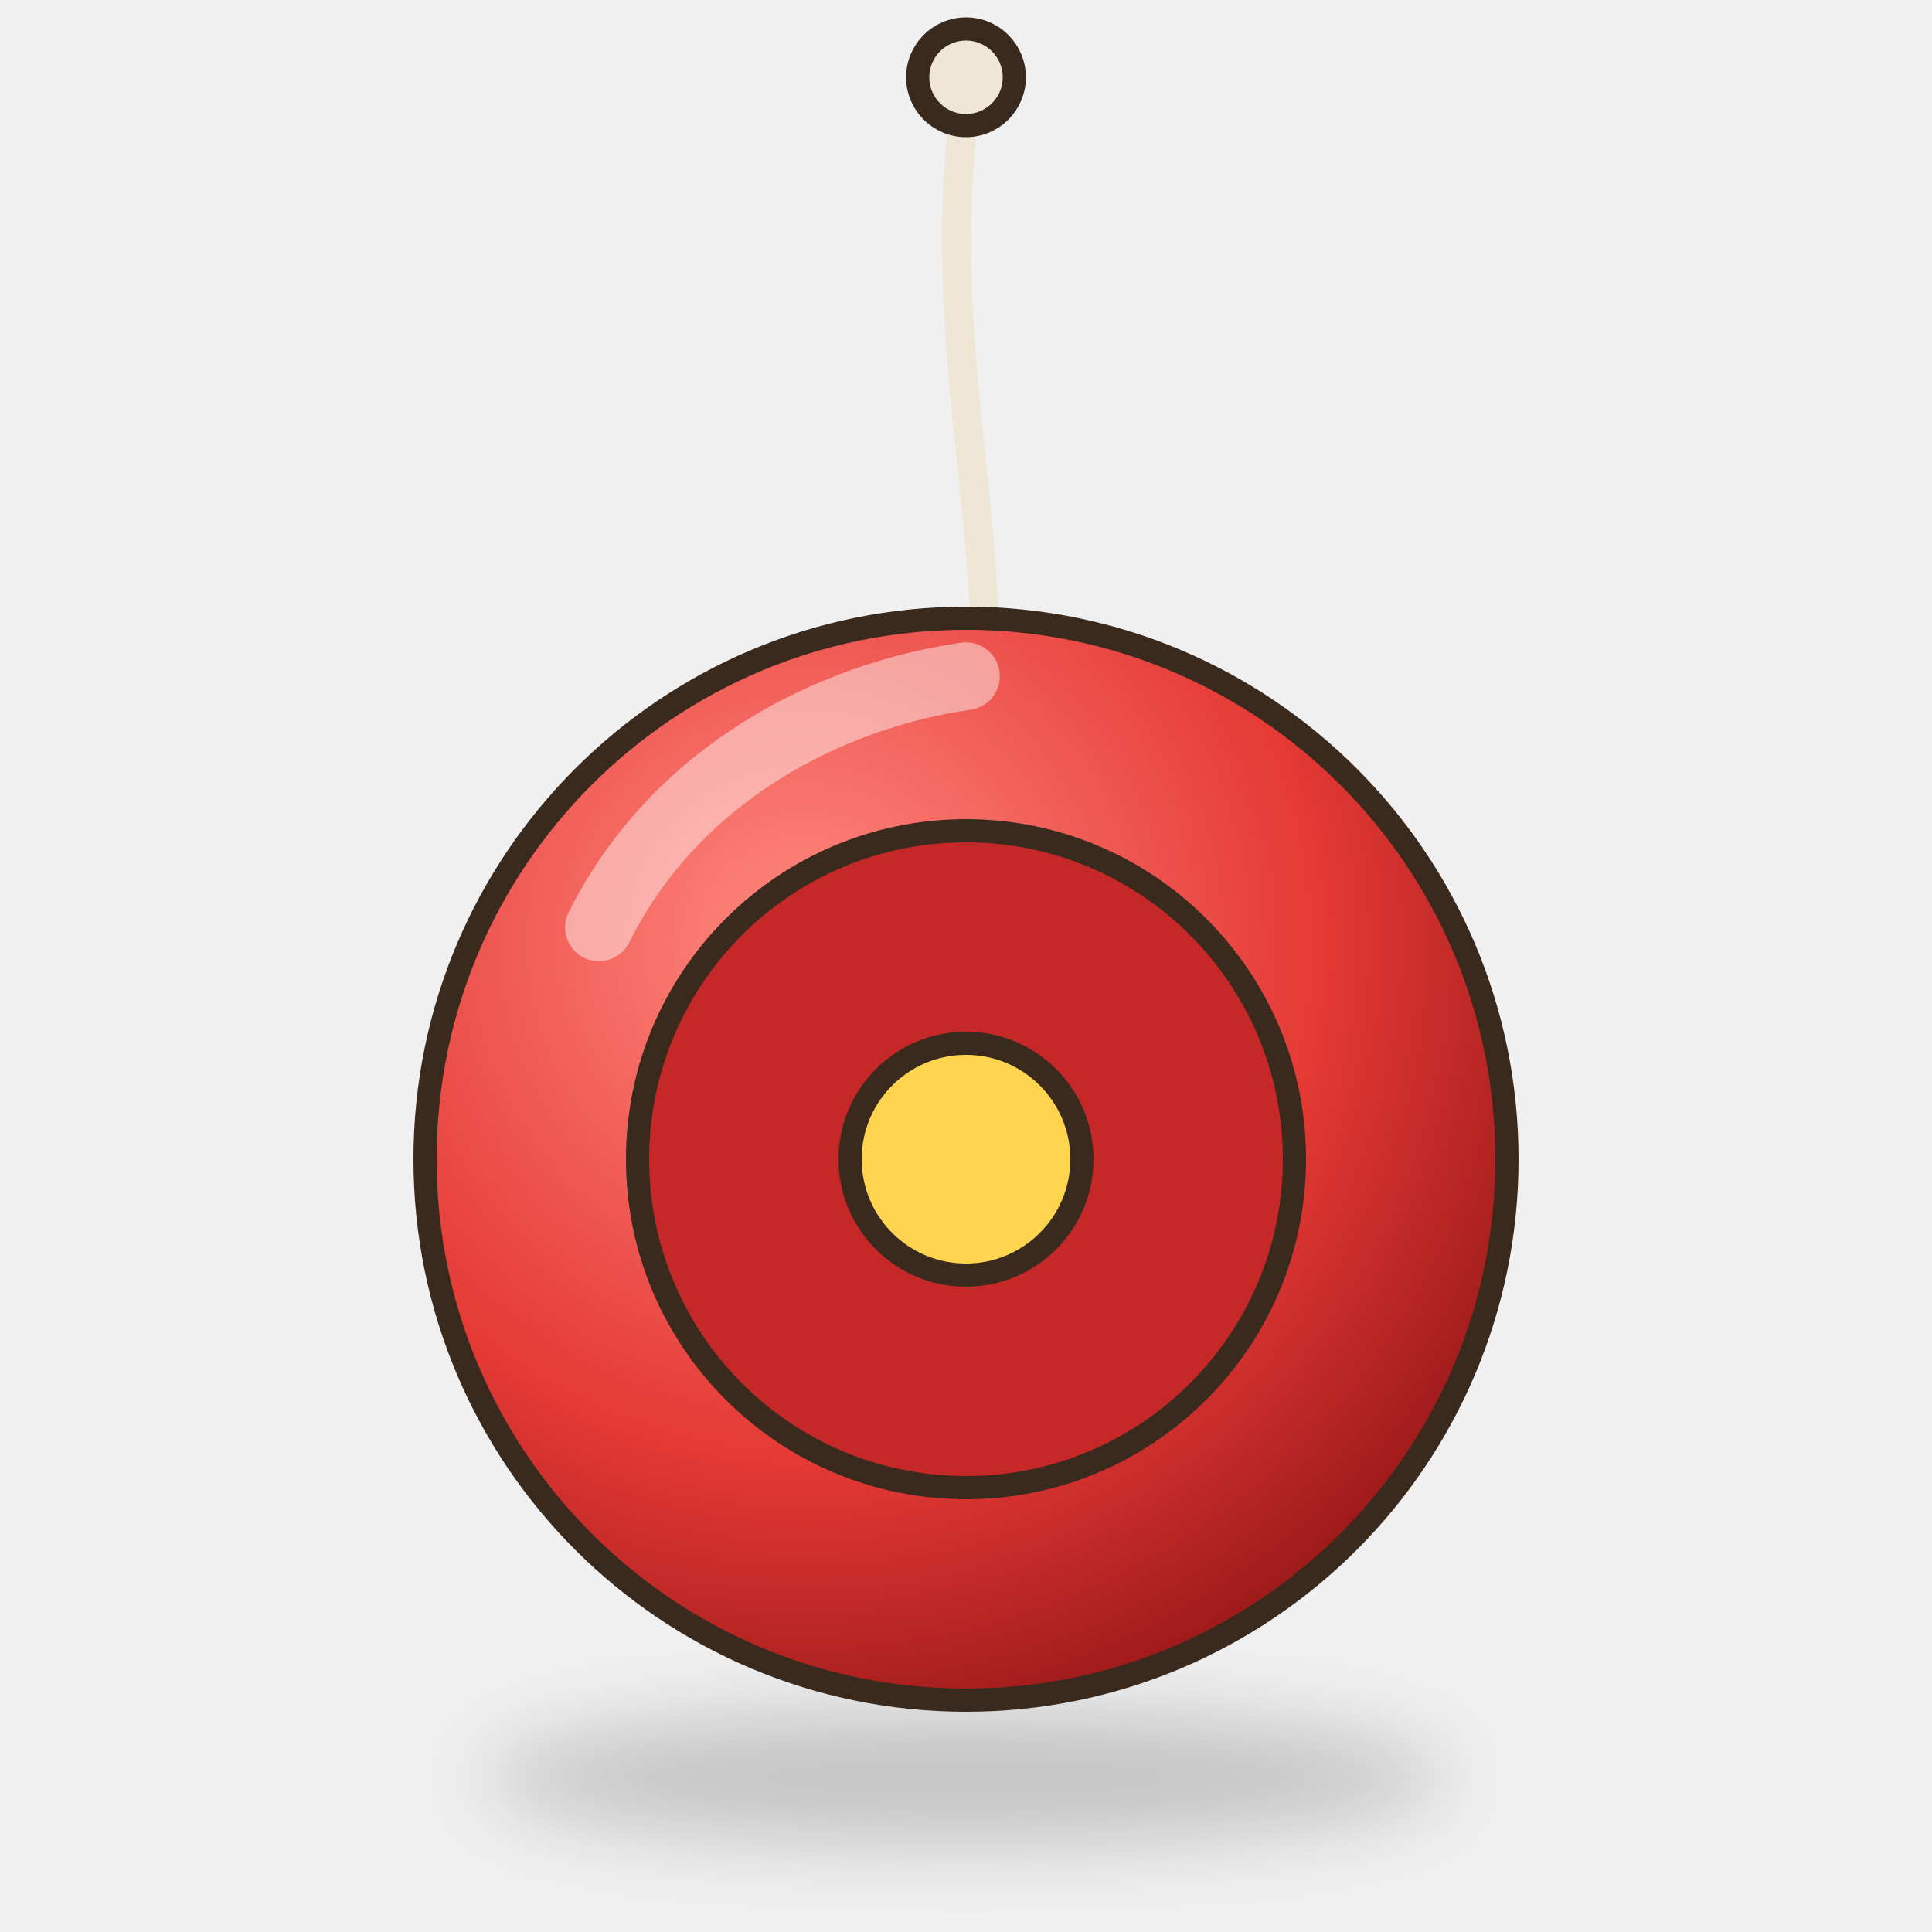
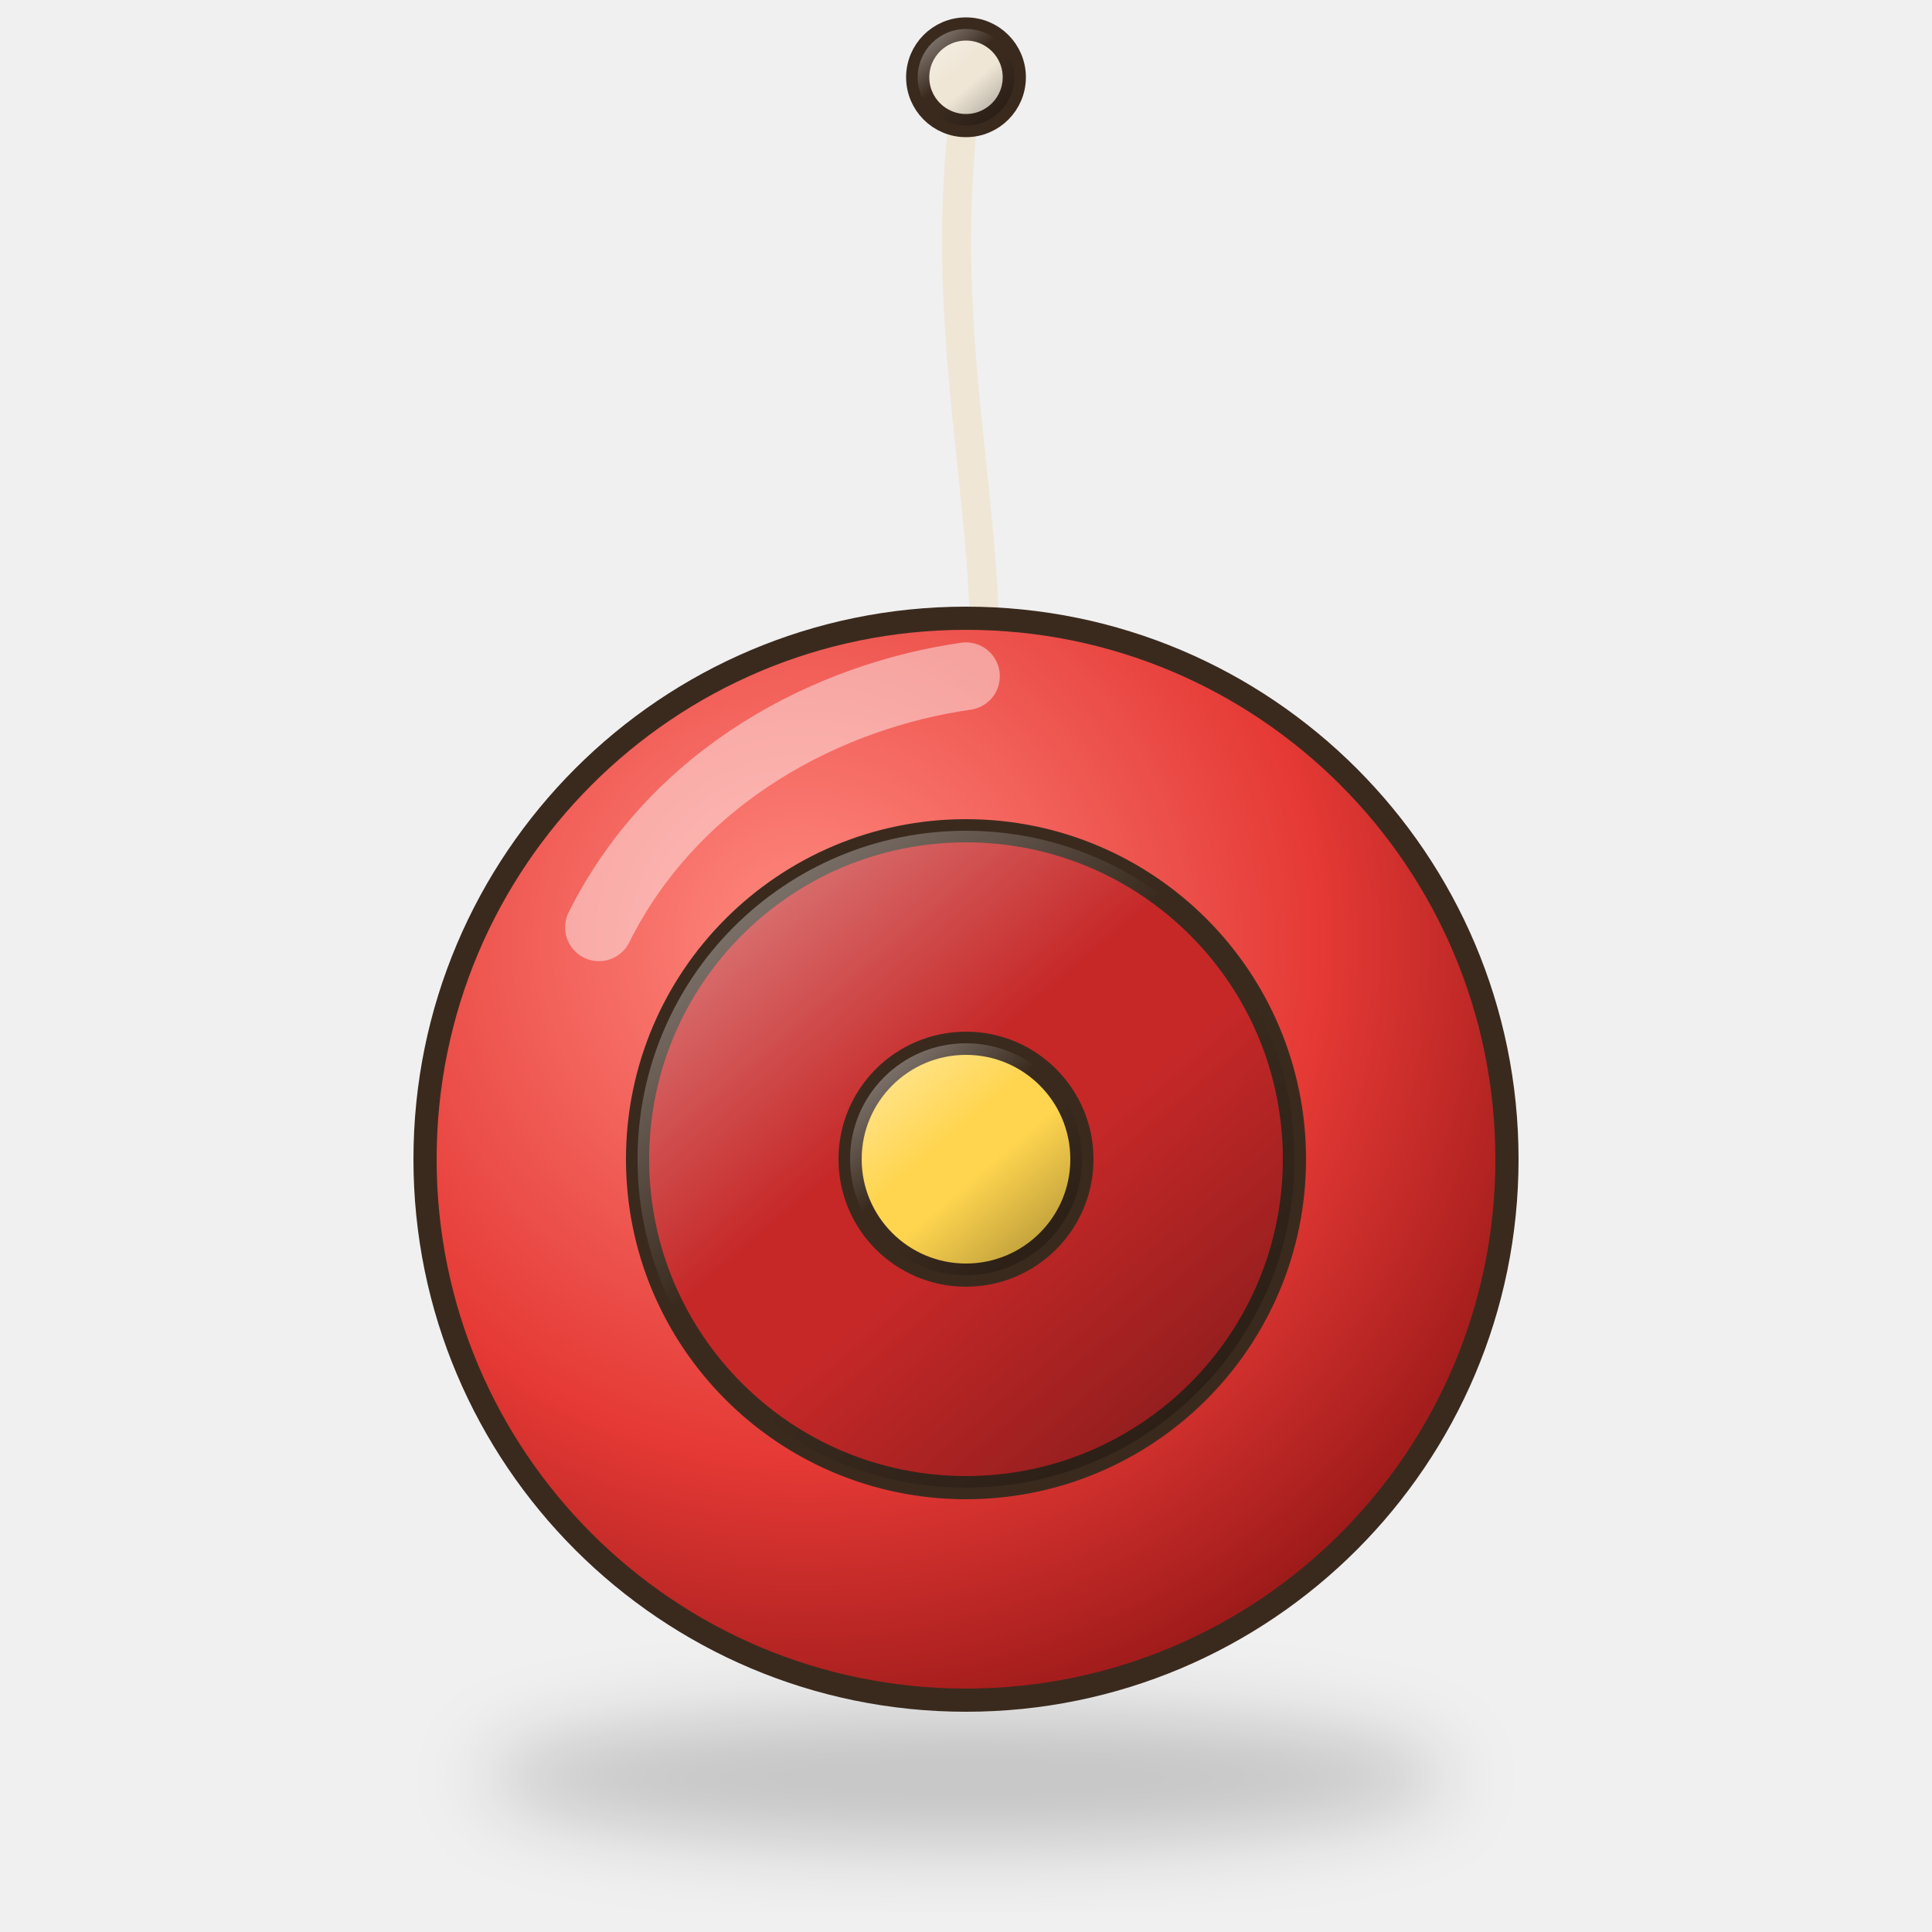
<svg xmlns="http://www.w3.org/2000/svg" width="200" height="200" viewBox="0 0 200 200" role="img" aria-label="Jo-Jo">
  <defs>
    <filter id="weich" x="-50%" y="-50%" width="200%" height="200%">
      <feGaussianBlur stdDeviation="4" />
    </filter>
+     <linearGradient id="licht" x1="0" y1="0" x2=".85" y2="1">
+       <stop offset="0" stop-color="#fff" stop-opacity=".5" />
+       <stop offset=".45" stop-color="#fff" stop-opacity="0" />
+       <stop offset=".6" stop-color="#000" stop-opacity="0" />
+       <stop offset="1" stop-color="#000" stop-opacity=".32" />
+     </linearGradient>
    <radialGradient id="jj" cx="0.35" cy="0.3" r="0.8">
      <stop offset="0" stop-color="#ff8a80" />
      <stop offset="0.6" stop-color="#e53935" />
      <stop offset="1" stop-color="#8e1414" />
    </radialGradient>
  </defs>
  <ellipse cx="100" cy="184" rx="50" ry="7" fill="#000" opacity=".18" filter="url(#weich)" />
  <g stroke="#3a2a1e" stroke-width="2.4" stroke-linejoin="round" stroke-linecap="round">
    <path d="M100 10 C 96 40, 106 60, 100 86" fill="none" stroke="#efe6d6" stroke-width="3" />
    <circle cx="100" cy="8" r="5" fill="#efe6d6" />
+     <circle cx="100" cy="8" r="5" fill="url(#licht)" stroke="none" />
    <circle cx="100" cy="120" r="56" fill="url(#jj)" />
    <circle cx="100" cy="120" r="34" fill="#c62828" />
+     <circle cx="100" cy="120" r="34" fill="url(#licht)" stroke="none" />
    <circle cx="100" cy="120" r="12" fill="#ffd54f" />
+     <circle cx="100" cy="120" r="12" fill="url(#licht)" stroke="none" />
    <path d="M62 96 C 70 80, 86 72, 100 70" fill="none" stroke="#fff" stroke-width="7" opacity="0.45" />
  </g>
</svg>
